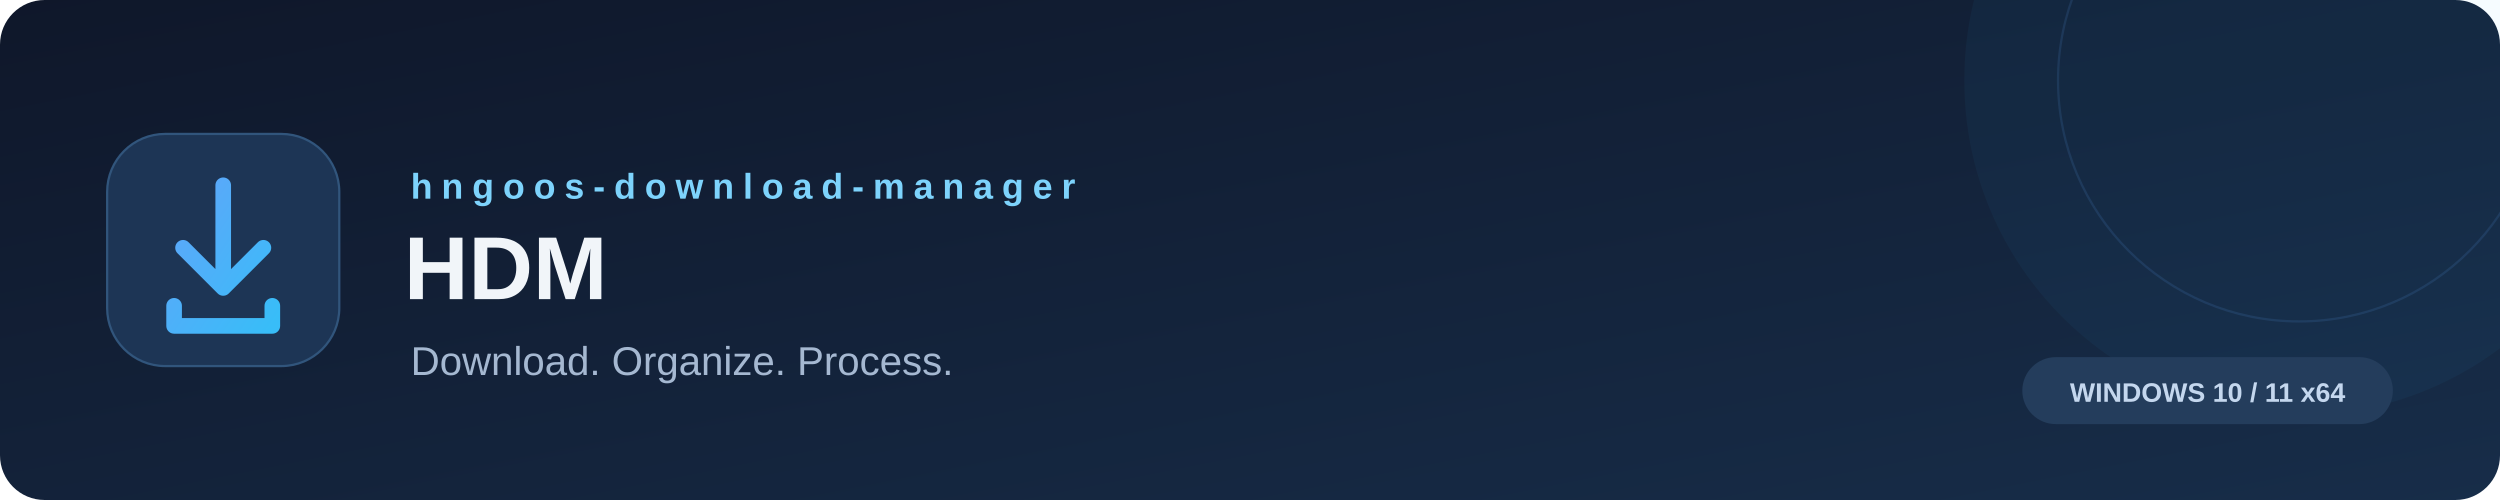
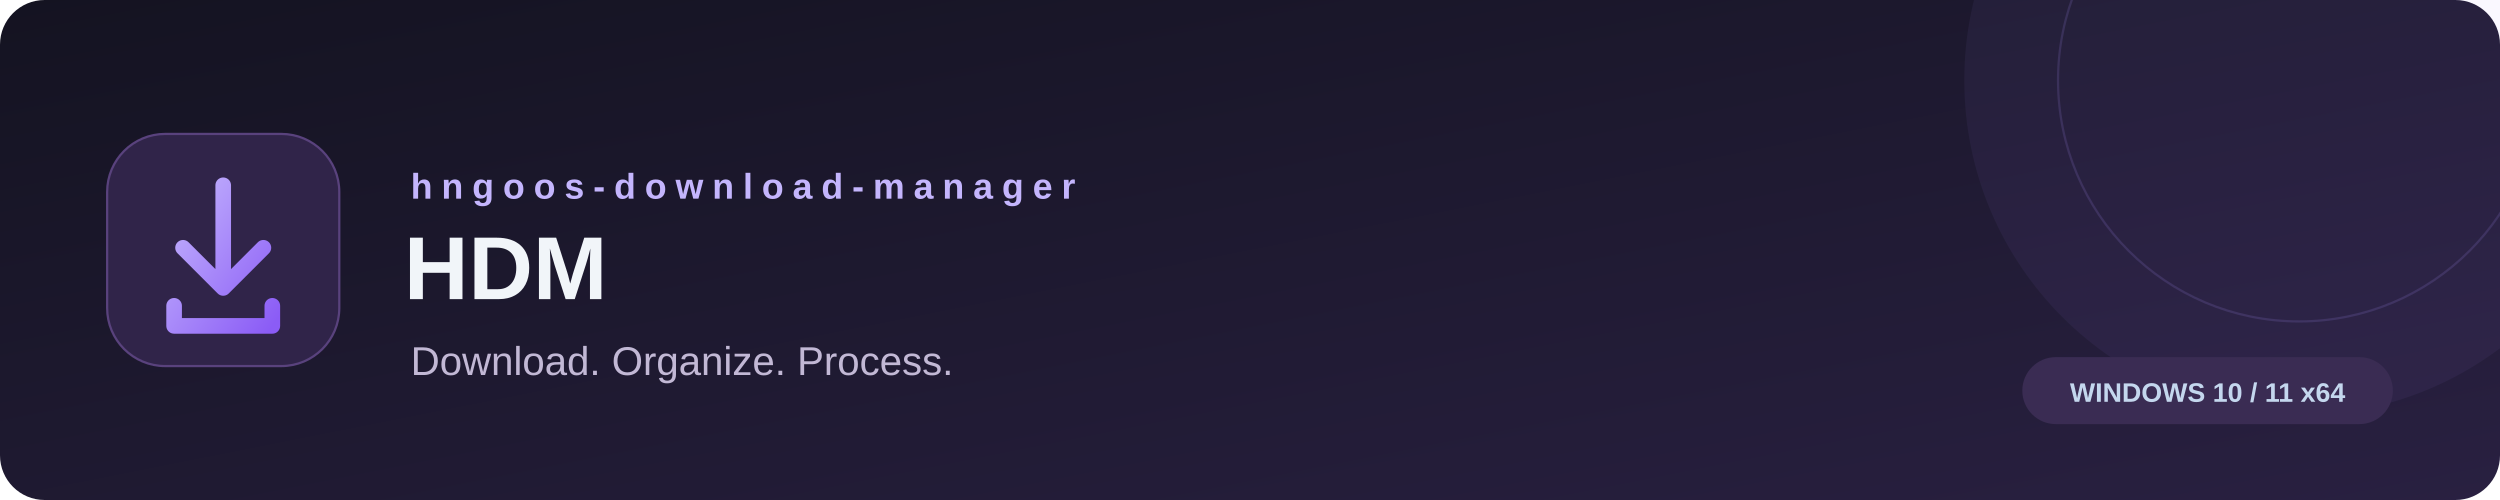
<svg xmlns="http://www.w3.org/2000/svg" width="1120" height="224" viewBox="0 0 1120 224" role="img" aria-labelledby="title desc">
  <defs>
    <linearGradient id="bg" x1="0" x2="1" y2="1">
-       <stop stop-color="#0f172a" />
-       <stop offset="1" stop-color="#172d49" />
+       <stop stop-color="#141321" />
+       <stop offset="1" stop-color="#292041" />
    </linearGradient>
    <linearGradient id="accent" x2="1" y2="1">
-       <stop stop-color="#60a5fa" />
-       <stop offset="1" stop-color="#38bdf8" />
+       <stop stop-color="#c4b5fd" />
+       <stop offset="1" stop-color="#8b5cf6" />
    </linearGradient>
  </defs>
  <rect width="1120" height="224" rx="20" fill="url(#bg)" />
-   <circle cx="1030" cy="36" r="150" fill="#38bdf8" opacity=".045" />
-   <circle cx="1030" cy="36" r="108" fill="none" stroke="#60a5fa" opacity=".13" />
-   <rect x="48" y="60" width="104" height="104" rx="26" fill="#1d3555" stroke="#31557c" />
+   <circle cx="1030" cy="36" r="150" fill="#a78bfa" opacity=".06" />
+   <circle cx="1030" cy="36" r="108" fill="none" stroke="#a78bfa" opacity=".16" />
+   <rect x="48" y="60" width="104" height="104" rx="26" fill="#302449" stroke="#59427d" />
  <path d="M100 83v45m-18-17 18 18 18-18M78 137v9h44v-9" fill="none" stroke="url(#accent)" stroke-width="7" stroke-linecap="round" stroke-linejoin="round" />
-   <text x="184" y="89" fill="#7dd3fc" font-family="Segoe UI,Arial,sans-serif" font-size="16" letter-spacing="4" font-weight="700">hngoos-download-manager</text>
+   <text x="184" y="89" fill="#c4b5fd" font-family="Segoe UI,Arial,sans-serif" font-size="16" letter-spacing="4" font-weight="700">hngoos-download-manager</text>
  <text x="181" y="134" fill="#f1f5f9" font-family="Segoe UI,Arial,sans-serif" font-size="40" font-weight="700">HDM</text>
-   <text x="184" y="168" fill="#a5b8d1" font-family="Segoe UI,Arial,sans-serif" font-size="18">Download. Organize. Process.</text>
-   <rect x="906" y="160" width="166" height="30" rx="15" fill="#243d5c" />
+   <text x="184" y="168" fill="#c2b8d5" font-family="Segoe UI,Arial,sans-serif" font-size="18">Download. Organize. Process.</text>
+   <rect x="906" y="160" width="166" height="30" rx="15" fill="#3a2c53" />
  <text x="989" y="180" text-anchor="middle" fill="#c4d7ee" font-family="Segoe UI,Arial,sans-serif" font-size="12" font-weight="600">WINDOWS 10 / 11 x64</text>
</svg>
